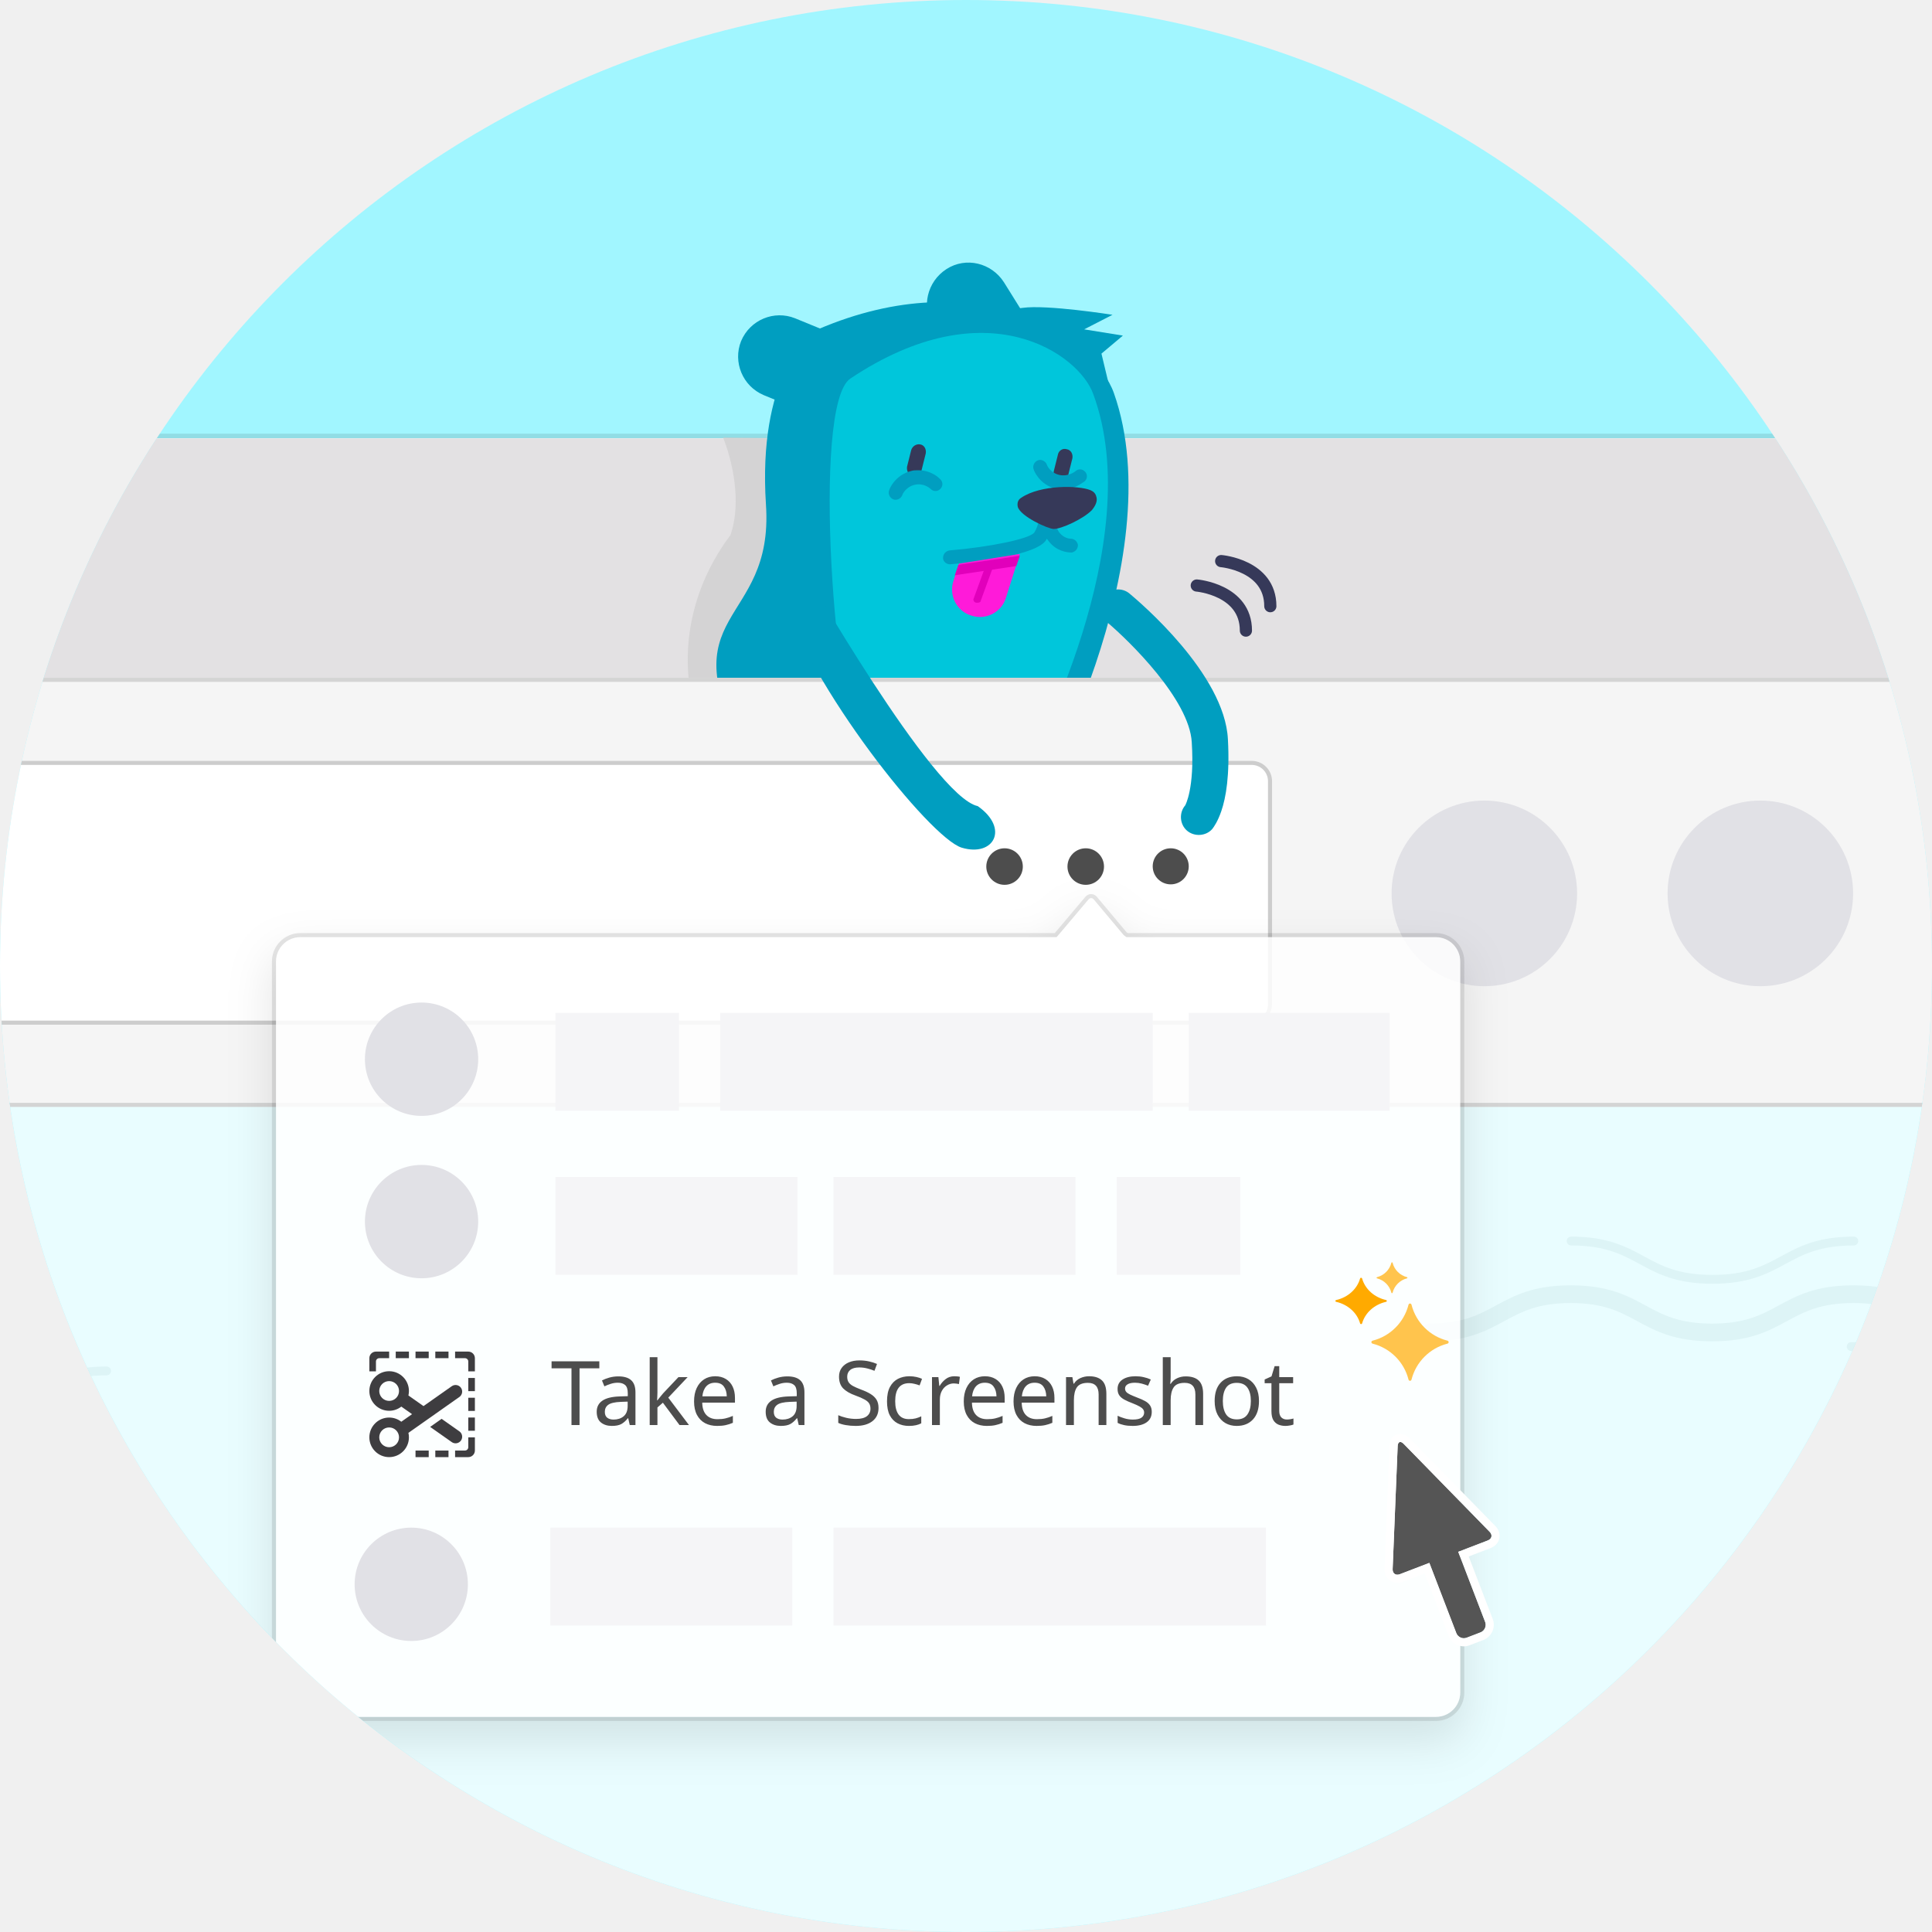
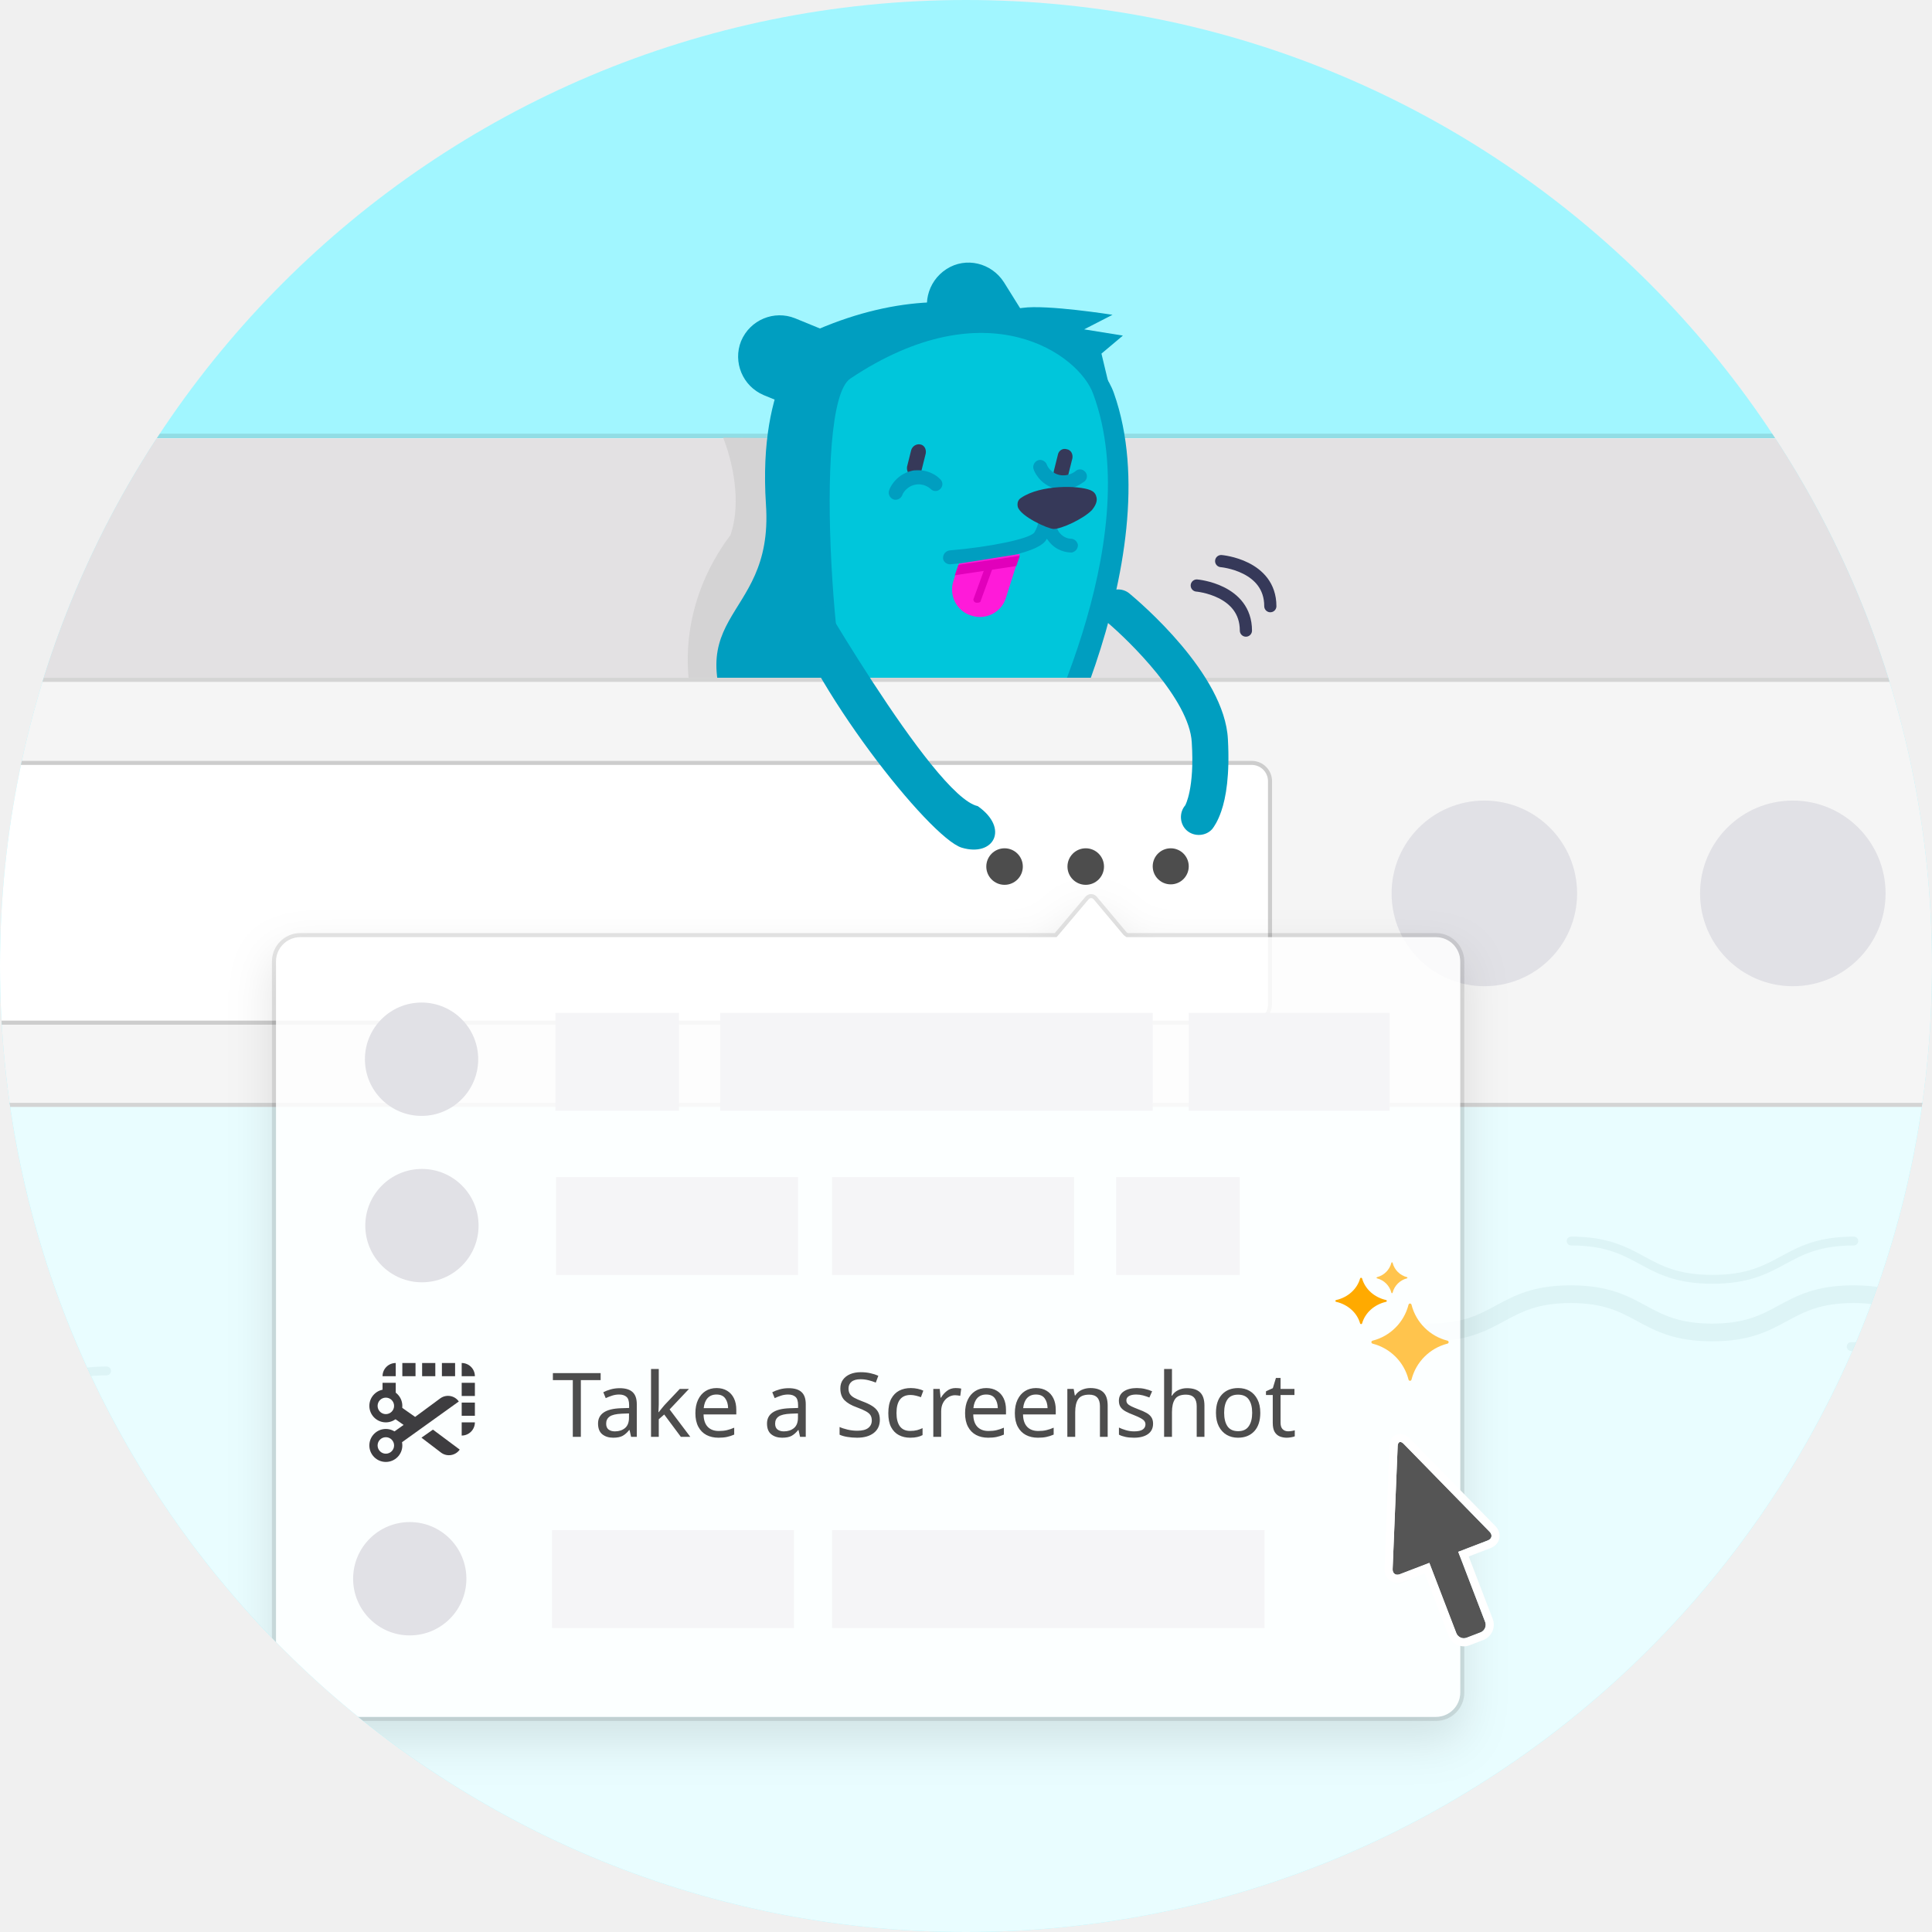
<svg xmlns="http://www.w3.org/2000/svg" xmlns:xlink="http://www.w3.org/1999/xlink" width="476px" height="476px" viewBox="0 0 476 476" version="1.1">
  <defs>
    <circle id="path-1" cx="238" cy="238" r="238" />
    <rect id="path-3" x="0" y="0" width="793.886" height="454.187" />
    <rect id="path-5" x="34.883" y="57.739" width="721.714" height="481.141" rx="3" />
    <filter x="-0.4%" y="-0.6%" width="100.8%" height="101.2%" filterUnits="objectBoundingBox" id="filter-6">
      <feMorphology radius="1" operator="dilate" in="SourceAlpha" result="shadowSpreadOuter1" />
      <feOffset dx="0" dy="0" in="shadowSpreadOuter1" result="shadowOffsetOuter1" />
      <feColorMatrix values="0 0 0 0 0   0 0 0 0 0   0 0 0 0 0  0 0 0 0.1 0" type="matrix" in="shadowOffsetOuter1" />
    </filter>
    <polygon id="path-7" points="0.082 5.702 1.127 2.692 16.253 0.475 14.452 5.702 0.082 5.702" />
    <polygon id="path-9" points="34.883 116.757 756.597 116.757 756.597 222.682 34.883 222.682" />
    <rect id="path-10" x="34.883" y="221.478" width="721.714" height="261.2" />
    <path d="M34.883,137.22 L478.549,137.22 L478.549,137.22 C481.31,137.22 483.549,139.459 483.549,142.22 L483.549,197.219 L483.549,197.219 C483.549,199.98 481.31,202.219 478.549,202.219 L34.883,202.219 L34.883,137.22 Z" id="path-11" />
    <path d="M305.282,9.894 L118.994,9.894 C115.679,9.894 113,12.581 113,15.894 L113,196 C113,199.321 115.683,202 118.994,202 L398.778,202 C402.092,202 404.771,199.314 404.771,196 L404.771,15.894 C404.771,12.573 402.088,9.894 398.778,9.894 L322.552,9.894 C322.087,9.614 321.826,9.365 321.826,9.365 L314.47,0.596 C314.114,0.171 313.543,0.171 313.19,0.589 L305.509,9.69 C305.509,9.69 305.432,9.771 305.282,9.894 Z" id="path-12" />
    <filter x="-6.9%" y="-7.4%" width="113.7%" height="119.8%" filterUnits="objectBoundingBox" id="filter-14">
      <feMorphology radius="1" operator="dilate" in="SourceAlpha" result="shadowSpreadOuter1" />
      <feOffset dx="0" dy="5" in="shadowSpreadOuter1" result="shadowOffsetOuter1" />
      <feGaussianBlur stdDeviation="5.5" in="shadowOffsetOuter1" result="shadowBlurOuter1" />
      <feComposite in="shadowBlurOuter1" in2="SourceAlpha" operator="out" result="shadowBlurOuter1" />
      <feColorMatrix values="0 0 0 0 0   0 0 0 0 0   0 0 0 0 0  0 0 0 0.1 0" type="matrix" in="shadowBlurOuter1" />
    </filter>
    <path d="M550.807,347.015 L558.585,347.015 C559.68,347.015 560.23,346.196 559.795,345.186 L547.785,317.354 C547.352,316.351 546.642,316.344 546.206,317.354 L534.196,345.186 C533.763,346.189 534.302,347.015 535.405,347.015 L543.183,347.015 L543.183,365.524 C543.183,366.626 544.08,367.518 545.186,367.518 L548.804,367.518 C549.903,367.518 550.807,366.625 550.807,365.524 L550.807,347.015 Z" id="path-15" />
  </defs>
  <g id="Landing-page" stroke="none" stroke-width="1" fill="none" fill-rule="evenodd">
    <g id="Landing-Page_Desktop" transform="translate(-794, -854)">
      <g id="Sec-1" transform="translate(0, 767)">
        <g id="Image" transform="translate(794, 87)">
          <mask id="mask-2" fill="white">
            <use xlink:href="#path-1" />
          </mask>
          <use id="Mask" fill="#A1F6FF" xlink:href="#path-1" />
          <g id="Group-2" mask="url(#mask-2)">
            <g transform="translate(-193, 37)">
              <g id="Group-4" stroke-width="1" fill="none" fill-rule="evenodd">
                <rect id="Rectangle-4" x="0" y="0" width="842" height="433.327" />
                <g id="Group-3" transform="translate(22.85429, 13.24053)">
                  <mask id="mask-4" fill="white">
                    <use xlink:href="#path-3" />
                  </mask>
                  <g id="Rectangle-4-Copy" />
                  <g id="Rectangle-Copy-2" mask="url(#mask-4)">
                    <use fill="black" fill-opacity="1" filter="url(#filter-6)" xlink:href="#path-5" />
                    <use fill="#FFFFFF" fill-rule="evenodd" xlink:href="#path-5" />
                  </g>
                  <polygon id="Rectangle-9-Copy" fill="#E3E1E3" mask="url(#mask-4)" points="34.883 57.777 756.597 57.777 756.597 116.757 34.883 116.757" />
                  <g id="Page-1" mask="url(#mask-4)">
                    <g transform="translate(339, 14)">
                      <g id="Group-47" stroke-width="1" fill="none">
                        <path d="M42.017,41.494 C40.654,41.494 39.461,41.324 38.097,40.811 L19.351,33.127 C14.068,30.907 11.682,24.931 13.727,19.808 C15.942,14.514 21.907,12.124 27.02,14.173 L45.767,21.857 C51.05,24.077 53.436,30.054 51.391,35.176 C49.857,39.104 46.107,41.494 42.017,41.494" id="Fill-1" fill="#009EC0" />
                        <path d="M56.844,145.486 C84.139,145.486 106.267,148.85 106.267,153 C106.267,157.149 84.139,160.513 56.844,160.513 C29.549,160.513 7.421,157.149 7.421,153 C7.421,148.85 29.549,145.486 56.844,145.486" id="Fill-3" fill="#EDEDF2" />
                        <g id="Group-7" transform="translate(59.476, 0)" fill="#009EC0">
                          <path d="M22.25,40.128 C18.842,40.128 15.433,38.421 13.558,35.347 L1.629,16.222 C-1.439,11.441 0.095,5.123 4.867,2.049 C9.639,-1.025 15.944,0.512 19.012,5.294 L30.942,24.418 C34.009,29.2 32.476,35.518 27.704,38.591 C25.999,39.616 24.125,40.128 22.25,40.128" id="Fill-5" />
                        </g>
                        <path d="M74.154,43.502 C71.598,44.61 9.276,43.502 9.276,43.502 C9.276,43.502 14.842,56.535 11.132,67.563 C-0.928,83.603 -2.722,103.848 6.155,120.94 C10.586,129.62 64.44,143.285 74.154,136.822 C77.051,134.975 100.184,43.502 100.184,43.502 C100.184,43.502 76.993,44.505 75.138,43.502" id="Fill-8" fill-opacity="0.6" fill="#CACACA" />
                        <path d="M32.644,16.905 C30.087,17.93 17.817,29.029 19.862,60.107 C21.907,90.502 -5.19,85.55 15.431,122.263 C19.862,130.289 73.716,142.925 83.43,136.948 C86.328,135.241 120.072,73.597 105.586,32.615 C100.814,19.125 72.523,-0.171 32.644,16.905" id="Fill-8" fill="#009EC0" />
                        <path d="M16.113,95.966 C16.113,95.966 13.045,116.628 14.238,126.874 C15.431,137.119 18.158,142.754 20.032,141.73 C22.078,140.705 27.361,110.652 27.361,110.652 L16.113,95.966 Z" id="Fill-10" fill="#009EC0" />
                        <path d="M93.145,114.067 C93.145,114.067 86.839,134.046 81.215,142.754 C75.761,151.463 70.649,155.22 69.285,153.512 C67.922,151.804 76.613,122.434 76.613,122.434 L93.145,114.067 Z" id="Fill-12" fill="#009EC0" />
                        <path d="M38.438,16.393 C47.471,11.782 71.841,13.319 83.09,11.612 C89.054,10.758 105.245,13.319 105.245,13.319 L98.257,16.905 L107.801,18.442 L102.518,22.882 L104.563,31.42 L103.029,30.566 L49.345,15.71 L38.438,16.393 Z" id="Fill-14" fill="#009EC0" />
                        <path d="M40.654,29.029 C30.94,35.518 36.904,113.384 43.721,121.922 C54.799,135.582 80.533,132.68 83.942,125.508 C85.135,122.775 114.107,69.499 100.473,32.786 C97.064,23.223 74.398,6.489 40.654,29.029" id="Fill-18" fill="#00C6DB" />
                        <path d="M57.867,45.251 C58.889,45.422 59.4,46.446 59.23,47.471 L58.208,51.569 C58.037,52.594 57.015,53.106 55.992,52.935 C54.969,52.764 54.458,51.74 54.629,50.715 L55.651,46.617 C55.992,45.593 57.015,45.08 57.867,45.251" id="Fill-20" fill="#363959" />
                        <path d="M93.997,46.446 C95.019,46.617 95.53,47.642 95.36,48.666 L94.338,52.764 C94.167,53.789 93.145,54.301 92.122,54.131 C91.099,53.96 90.588,52.935 90.759,51.911 L91.781,47.812 C91.952,46.788 92.974,46.105 93.997,46.446" id="Fill-22" fill="#363959" />
                        <path d="M57.365,58.895 C56.854,58.895 56.172,58.895 55.661,58.724 C51.571,57.7 50.207,54.114 50.207,53.943 C49.867,53.089 50.378,52.065 51.23,51.723 C52.082,51.382 53.105,51.894 53.446,52.748 C53.446,52.918 54.298,54.797 56.513,55.309 C58.729,55.821 60.263,54.455 60.433,54.285 C61.115,53.601 62.137,53.601 62.819,54.285 C63.501,54.968 63.501,55.992 62.819,56.675 C62.478,57.017 60.603,58.895 57.365,58.895" id="Fill-24" fill="#009EC0" transform="translate(56.71542, 55.25558) scale(1, -1) translate(-56.71542, -55.25558) " />
                        <path d="M92.974,56.35 C92.463,56.35 91.781,56.35 91.27,56.18 C87.18,55.155 85.816,51.569 85.816,51.398 C85.475,50.545 85.987,49.52 86.839,49.179 C87.691,48.837 88.714,49.349 89.054,50.203 C89.054,50.374 89.906,52.252 92.122,52.764 C94.338,53.277 96.042,51.911 96.042,51.911 C96.723,51.228 97.746,51.228 98.428,51.911 C99.109,52.594 99.109,53.618 98.428,54.301 C98.087,54.472 96.042,56.35 92.974,56.35" id="Fill-26" fill="#009EC0" />
                        <path d="M65.195,74.792 C64.343,74.792 63.491,74.109 63.491,73.255 C63.491,72.231 64.172,71.548 65.025,71.377 C75.25,70.523 84.964,68.474 85.987,66.937 C87.18,65.059 87.35,62.327 87.35,62.156 C87.35,61.302 88.202,60.619 89.054,60.619 C89.906,60.619 90.759,61.302 90.759,62.156 C90.929,63.693 91.44,66.084 92.122,66.937 C93.315,68.474 94.849,68.474 94.849,68.474 C95.871,68.474 96.553,69.157 96.723,70.011 C96.723,71.036 96.042,71.719 95.19,71.889 C93.997,71.889 91.44,71.548 89.566,69.157 C89.395,68.987 89.225,68.645 89.054,68.474 C89.054,68.645 88.884,68.645 88.884,68.816 C86.498,72.572 71.671,74.28 65.195,74.792 L65.195,74.792" id="Fill-28" fill="#009EC0" />
                        <path d="M83.601,59.766 C82.237,60.619 89.736,64.376 90.759,64.376 C92.292,64.376 99.791,61.132 99.45,58.57 C99.28,57.204 88.714,56.35 83.601,59.766" id="Fill-30" fill="#363959" />
                        <path d="M86.157,60.278 C87.691,61.132 90.077,62.327 90.759,62.498 C92.122,62.327 95.871,60.619 97.235,59.253 C95.019,58.912 89.906,58.741 86.157,60.278 M90.759,66.084 L90.759,66.084 C89.395,66.084 82.578,63.01 81.897,60.619 C81.726,59.766 81.897,58.912 82.749,58.399 C87.521,55.155 96.894,55.326 99.791,56.521 C100.984,57.033 101.155,57.716 101.325,58.399 C101.495,59.424 100.984,60.449 100.132,61.473 C97.916,63.693 92.633,66.084 90.759,66.084" id="Fill-32" fill="#363959" />
                        <path d="M67.41,74.622 L66.047,78.891 C64.854,82.476 66.899,86.404 70.478,87.428 C74.057,88.624 77.977,86.575 78.999,82.989 L82.408,72.231 L67.41,74.622 Z" id="Fill-45" fill="#FF1AD9" />
                      </g>
                      <g id="Group-50" stroke-width="1" fill="none" transform="translate(66.15714, 72.2211)">
                        <mask id="mask-8" fill="white">
                          <use xlink:href="#path-7" />
                        </mask>
                        <g id="Clip-49" />
                        <polygon id="Fill-48" fill="#E100BB" mask="url(#mask-8)" points="-2.654 5.702 18.487 2.534 19.69 -2.692 5.596 -4.593" />
                      </g>
                      <path d="M72.013,84.258 L71.625,84.258 C71.041,84.084 70.847,83.562 71.041,83.215 L73.957,75.215 C74.152,74.694 74.735,74.52 75.124,74.694 C75.707,74.868 75.902,75.389 75.707,75.737 L72.791,83.736 C72.791,84.084 72.402,84.258 72.013,84.258" id="Fill-51" fill="#E100BB" />
                    </g>
                  </g>
                  <g id="Group" mask="url(#mask-4)" stroke-linecap="round" stroke="#363959" stroke-width="3">
                    <g transform="translate(465, 88)">
                      <path d="M6.014,0 C6.014,0 18.124,1.01 18.124,11.108" id="Path-5-Copy" />
                      <path d="M0,6.018 C0,6.018 12.11,7.028 12.11,17.126" id="Path-5-Copy-2" />
                    </g>
                  </g>
                  <g id="Rectangle-9" mask="url(#mask-4)">
                    <use fill="#F5F5F5" fill-rule="evenodd" xlink:href="#path-9" />
                    <path stroke="#D4D4D4" stroke-width="1" d="M756.097,222.182 L756.597,222.182 L756.097,222.682 L756.097,222.182 Z M35.383,117.257 L35.383,222.182 L756.097,222.182 L756.097,117.257 L35.383,117.257 Z" />
                  </g>
                  <g id="Glyph-/-Add---on-/-Page-shot" mask="url(#mask-4)">
-                     <g transform="translate(259.1457, 291.7595)" id="Pageshot-2">
-                       <g>
-                         <path d="M5.625,27.188 C4.072,27.188 2.812,25.928 2.812,24.376 C2.812,22.822 4.072,21.563 5.625,21.563 C7.178,21.563 8.438,22.822 8.438,24.376 C8.438,25.928 7.178,27.188 5.625,27.188 M11.106,12.473 L15.398,15.495 L23.437,9.836 C24.282,9.243 25.458,9.451 26.049,10.295 C26.639,11.141 26.433,12.314 25.589,12.907 L18.655,17.789 L18.658,17.792 L15.526,19.992 L11.106,23.104 C11.2,23.513 11.25,23.939 11.25,24.376 C11.25,27.481 8.732,30.001 5.625,30.001 C2.518,30.001 0,27.481 0,24.376 C0,21.269 2.518,18.751 5.625,18.751 C6.93,18.751 8.13,19.195 9.085,19.94 L12.141,17.788 L9.086,15.637 C8.132,16.384 6.93,16.828 5.625,16.828 C2.518,16.828 0,14.308 0,11.203 C0,8.096 2.518,5.578 5.625,5.578 C8.732,5.578 11.25,8.096 11.25,11.203 C11.25,11.64 11.2,12.065 11.106,12.473 Z M25.589,22.671 C26.433,23.262 26.641,24.436 26.048,25.283 C25.458,26.127 24.282,26.333 23.438,25.742 L17.287,21.411 L20.543,19.116 L25.589,22.671 Z M28.125,22.5 L28.125,18.75 L30,18.75 L30,22.5 L28.125,22.5 Z M8.438,11.203 C8.438,9.649 7.178,8.391 5.625,8.391 C4.072,8.391 2.812,9.649 2.812,11.203 C2.812,12.756 4.072,14.016 5.625,14.016 C7.178,14.016 8.438,12.756 8.438,11.203 Z M18.75,1.875 L18.75,0 L22.5,0 L22.5,1.875 L18.75,1.875 Z M28.125,11.25 L28.125,7.5 L30,7.5 L30,11.25 L28.125,11.25 Z M28.125,16.875 L28.125,13.125 L30,13.125 L30,16.875 L28.125,16.875 Z M28.125,27.181 L28.125,24.376 L30,24.376 L30,28.126 C30,29.161 29.162,30.001 28.125,30.001 L24.375,30.001 L24.375,28.126 L27.182,28.126 C27.701,28.126 28.125,27.702 28.125,27.181 Z M1.875,2.815 L1.875,5.626 L0,5.626 L0,1.876 C0,0.839 0.838,0.001 1.875,0.001 L5.625,0.001 L5.625,1.876 L2.814,1.876 C2.297,1.876 1.875,2.296 1.875,2.815 Z M13.125,30 L13.125,28.125 L16.875,28.125 L16.875,30 L13.125,30 Z M28.125,0.001 C29.162,0.001 30,0.839 30,1.876 L30,5.626 L28.125,5.626 L28.125,2.808 C28.125,2.294 27.707,1.876 27.193,1.876 L24.375,1.876 L24.375,0.001 L28.125,0.001 Z M13.125,1.875 L13.125,0 L16.875,0 L16.875,1.875 L13.125,1.875 Z M18.75,30 L18.75,28.125 L22.5,28.125 L22.5,30 L18.75,30 Z M7.5,1.875 L7.5,0 L11.25,0 L11.25,1.875 L7.5,1.875 Z" id="Combined-Shape" fill="#3E3D40" />
+                     <g transform="translate(259.1457, 291.7595)" id="screenshot-16">
+                       <g transform="translate(0, 0.9375)">
+                         <path d="M9.375,3.75 L13.125,3.75 L13.125,0 L9.375,0 L9.375,3.75 Z M3.75,3.75 L7.5,3.75 L7.5,0 C5.429,-2.08166817e-16 3.75,1.679 3.75,3.75 L3.75,3.75 Z M15,3.75 L18.75,3.75 L18.75,0 L15,0 L15,3.75 Z M20.625,3.75 L24.375,3.75 L24.375,0 L20.625,0 L20.625,3.75 Z M26.25,0 L26.25,3.75 L30,3.75 C30,1.679 28.321,0 26.25,0 Z M26.25,9.375 L30,9.375 L30,5.625 L26.25,5.625 L26.25,9.375 Z M26.25,15 L30,15 L30,11.25 L26.25,11.25 L26.25,15 Z M26.25,20.625 C28.321,20.625 30,18.946 30,16.875 L26.25,16.875 L26.25,20.625 Z M3.75,9.375 L7.5,9.375 L7.5,5.625 L3.75,5.625 L3.75,9.375 Z" id="Shape" fill="#3E3D40" fill-rule="nonzero" />
+                         <path d="M4.688,7.5 C2.099,7.5 3.17040821e-16,9.599 0,12.188 C-3.17040821e-16,14.776 2.099,16.875 4.688,16.875 C7.276,16.875 9.375,14.776 9.375,12.188 C9.375,10.944 8.881,9.752 8.002,8.873 C7.123,7.994 5.931,7.5 4.688,7.5 Z M4.688,14.531 C3.393,14.531 2.344,13.482 2.344,12.188 C2.344,10.893 3.393,9.844 4.688,9.844 C5.982,9.844 7.031,10.893 7.031,12.188 C7.031,13.482 5.982,14.531 4.688,14.531 Z" id="Shape" fill="#3E3D40" fill-rule="nonzero" />
+                         <path d="M4.688,18.75 C2.099,18.75 3.17040821e-16,20.849 0,23.438 C-3.17040821e-16,26.026 2.099,28.125 4.688,28.125 C7.276,28.125 9.375,26.026 9.375,23.438 C9.375,20.849 7.276,18.75 4.688,18.75 Z M4.688,25.781 C3.393,25.781 2.344,24.732 2.344,23.438 C2.344,22.143 3.393,21.094 4.688,21.094 C5.982,21.094 7.031,22.143 7.031,23.438 C7.031,24.732 5.982,25.781 4.688,25.781 Z" id="Shape" fill="#3E3D40" fill-rule="nonzero" />
+                         <path d="M14.812,21.227 L20.469,25.539 C22.166,26.726 24.504,26.313 25.691,24.617 L18.075,18.938 L14.812,21.227 Z M8.831,22.843 L25.431,10.937 C24.243,9.24 21.906,8.827 20.209,10.014 L13.011,15.322 L8.963,12.484 L7.059,15.729 L9.741,17.604 L6.66,19.781 L8.831,22.843 Z" id="Shape" fill="#3E3D40" fill-rule="nonzero" />
                      </g>
                    </g>
                  </g>
                  <g id="Rectangle-10" mask="url(#mask-4)">
                    <use fill="#E9FDFF" fill-rule="evenodd" xlink:href="#path-10" />
                    <rect stroke="#D4D4D4" stroke-width="1" x="35.383" y="221.978" width="720.714" height="260.2" />
                  </g>
                  <ellipse id="Oval-3-Copy" fill="#E1E1E6" mask="url(#mask-4)" cx="535.854" cy="169.87" rx="22.854" ry="22.87" />
-                   <ellipse id="Oval-3-Copy-5" fill="#E1E1E6" mask="url(#mask-4)" cx="603.854" cy="169.87" rx="22.854" ry="22.87" />
+                   <ellipse id="Oval-3-Copy-5" fill="#E1E1E6" mask="url(#mask-4)" cx="611.854" cy="169.87" rx="22.854" ry="22.87" />
                  <g id="Rectangle-8" mask="url(#mask-4)">
                    <use fill="#FFFFFF" fill-rule="evenodd" xlink:href="#path-11" />
                    <path stroke-opacity="0.474" stroke="#979797" stroke-width="1" d="M35.383,137.72 L35.383,201.719 L478.549,201.719 C481.034,201.719 483.049,199.704 483.049,197.219 L483.049,142.22 C483.049,139.735 481.034,137.72 478.549,137.72 L35.383,137.72 Z" />
                  </g>
                  <path d="M473.705,147.712 C470.169,147.712 464.645,146.825 456.468,143.499 C441.441,137.512 431.496,111.791 430.391,108.909 C429.507,106.691 430.612,104.03 433.043,103.144 C435.253,102.257 437.905,103.365 438.789,105.804 C441.441,112.678 450.28,131.303 460.004,135.295 C470.611,139.729 475.252,138.842 475.252,138.842 C477.462,137.955 480.114,139.064 480.998,141.281 C481.882,143.499 480.777,146.159 478.567,147.046 C477.904,147.268 476.357,147.712 473.705,147.712" id="Fill-16" fill="#009EC0" mask="url(#mask-4)" transform="translate(455.6959, 125.2758) scale(-1, 1) rotate(71) translate(-455.6959, -125.2758) " />
                  <path d="M367.725,89.263 C367.725,89.263 400.012,146 411.036,148.365 C418.911,153.881 414.974,160.973 407.099,158.609 C399.224,156.245 369.3,118.42 363,96.355 C363.787,86.899 367.725,89.263 367.725,89.263 Z" id="Path-2" fill="#009EC0" mask="url(#mask-4)" />
                </g>
              </g>
              <g id="Context-Menu-Copy-2" stroke-width="1" fill="none" fill-rule="evenodd" transform="translate(148, 184)">
                <g id="Group-5" transform="translate(0, 83.675)" fill="#DDF4F6">
                  <path d="M536.47,25.795 C527.212,25.795 522.538,23.265 518.021,20.818 C513.793,18.526 509.799,16.366 501.646,16.366 C493.492,16.366 489.501,18.526 485.271,20.816 C480.754,23.265 476.079,25.795 466.82,25.795 C457.563,25.795 452.89,23.265 448.371,20.818 C444.144,18.526 440.152,16.366 431.996,16.366 C423.845,16.366 419.853,18.529 415.626,20.818 C411.106,23.265 406.436,25.795 397.181,25.795 C395.975,25.795 395,24.819 395,23.612 C395,22.405 395.975,21.43 397.181,21.43 C405.333,21.43 409.322,19.269 413.547,16.979 C418.069,14.53 422.739,12 431.996,12 C441.256,12 445.928,14.53 450.445,16.977 C454.675,19.269 458.666,21.43 466.82,21.43 C474.976,21.43 478.97,19.266 483.197,16.977 C487.714,14.53 492.389,12 501.646,12 C510.903,12 515.578,14.53 520.095,16.977 C524.324,19.269 528.316,21.43 536.47,21.43 C544.623,21.43 548.615,19.269 552.844,16.977 C557.362,14.53 562.036,12 571.293,12 C572.5,12 573.475,12.976 573.475,14.183 C573.475,15.388 572.5,16.366 571.293,16.366 C563.14,16.366 559.146,18.526 554.919,20.818 C550.401,23.265 545.727,25.795 536.47,25.795" id="Fill-1-Copy" />
                  <path d="M36.432,43.612 C27.45,43.612 22.902,41.148 18.502,38.764 C14.148,36.407 10.037,34.183 1.611,34.183 C1.009,34.183 0.52,33.694 0.52,33.091 C0.52,32.487 1.009,32 1.611,32 C10.591,32 15.139,34.462 19.538,36.844 C23.892,39.203 28.004,41.43 36.432,41.43 C44.861,41.43 48.972,39.203 53.324,36.848 C57.73,34.462 62.278,32 71.26,32 C71.862,32 72.351,32.487 72.351,33.091 C72.351,33.694 71.862,34.183 71.26,34.183 C62.832,34.183 58.72,36.407 54.369,38.762 C49.962,41.15 45.415,43.612 36.432,43.612" id="Fill-3" />
                  <path d="M466.912,11.612 C457.93,11.612 453.382,9.148 448.982,6.764 C444.628,4.407 440.517,2.183 432.091,2.183 C431.489,2.183 431,1.694 431,1.091 C431,0.487 431.489,0 432.091,0 C441.071,0 445.619,2.462 450.018,4.844 C454.372,7.203 458.484,9.43 466.912,9.43 C475.341,9.43 479.452,7.203 483.804,4.848 C488.21,2.462 492.758,0 501.74,0 C502.342,0 502.831,0.487 502.831,1.091 C502.831,1.694 502.342,2.183 501.74,2.183 C493.312,2.183 489.2,4.407 484.849,6.762 C480.442,9.15 475.895,11.612 466.912,11.612" id="Fill-3-Copy" />
                  <path d="M535.912,37.612 C526.93,37.612 522.382,35.148 517.982,32.764 C513.628,30.407 509.517,28.183 501.091,28.183 C500.489,28.183 500,27.694 500,27.091 C500,26.487 500.489,26 501.091,26 C510.071,26 514.619,28.462 519.018,30.844 C523.372,33.203 527.484,35.43 535.912,35.43 C544.341,35.43 548.452,33.203 552.802,30.846 C557.206,28.462 561.753,26 570.734,26 C571.336,26 571.824,26.487 571.824,27.091 C571.824,27.694 571.336,28.183 570.734,28.183 C562.308,28.183 558.196,30.407 553.844,32.762 C549.442,35.148 544.895,37.612 535.912,37.612" id="Fill-5-Copy" />
                </g>
                <mask id="mask-13" fill="white">
                  <use xlink:href="#path-12" />
                </mask>
                <g id="Combined-Shape-Copy">
                  <use fill="black" fill-opacity="1" filter="url(#filter-14)" xlink:href="#path-12" />
                  <use fill-opacity="0.845" fill="#FFFFFF" fill-rule="evenodd" xlink:href="#path-12" />
                  <path stroke-opacity="0.1" stroke="#000000" stroke-width="1" d="M305.097,9.394 C305.115,9.378 305.125,9.369 305.127,9.368 L312.808,0.266 C313.362,-0.39 314.299,-0.387 314.853,0.274 L322.17,9.003 C322.263,9.091 322.441,9.234 322.694,9.394 L398.778,9.394 C402.367,9.394 405.271,12.3 405.271,15.894 L405.271,196 C405.271,199.591 402.367,202.5 398.778,202.5 L118.994,202.5 C115.405,202.5 112.5,199.595 112.5,196 L112.5,15.894 C112.5,12.303 115.404,9.394 118.994,9.394 L305.097,9.394 Z" />
                </g>
              </g>
              <g id="Combined-Shape" fill="none" transform="translate(546.9953, 342.2071) rotate(-21) translate(-546.9953, -342.2071) ">
                <use fill="#555555" fill-rule="evenodd" xlink:href="#path-15" />
                <path stroke="#FFFFFF" stroke-width="2" d="M551.807,348.015 L551.807,365.524 C551.807,367.177 550.456,368.518 548.804,368.518 L545.186,368.518 C543.529,368.518 542.183,367.179 542.183,365.524 L542.183,348.015 L535.405,348.015 C533.585,348.015 532.559,346.455 533.278,344.79 L545.288,316.958 C546.071,315.143 547.922,315.149 548.703,316.958 L560.713,344.79 C561.433,346.459 560.399,348.015 558.585,348.015 L551.807,348.015 Z" />
              </g>
              <g id="Group-10" stroke-width="1" fill="none" fill-rule="evenodd" transform="translate(280, 210)">
                <ellipse id="Oval-3" fill="#E1E1E6" cx="16.863" cy="13.967" rx="13.954" ry="13.964" />
-                 <ellipse id="Oval-3-Copy-2" fill="#E1E1E6" cx="16.863" cy="53.974" rx="13.954" ry="13.964" />
-                 <ellipse id="Oval-3-Copy-3" fill="#E1E1E6" cx="14.326" cy="143.336" rx="13.954" ry="13.964" />
+                 <ellipse id="Oval-3-Copy-2" fill="#E1E1E6" cx="16.954" cy="54.964" rx="13.954" ry="13.964" />
+                 <ellipse id="Oval-3-Copy-3" fill="#E1E1E6" cx="13.954" cy="141.964" rx="13.954" ry="13.964" />
                <text id="Take-a-Screenshot" font-family="SFUIText-Semibold, SF UI Text" font-size="22" font-weight="500" letter-spacing="-0.147" fill="#4D4D4D">
-                   <tspan x="48.674" y="104.097">Take a Screenshot</tspan>
+                   <tspan x="49" y="107">Take a Screenshot</tspan>
                </text>
-                 <g id="Glyph-/-Add---on-/-Page-shot" transform="translate(4, 86)" fill="#3E3D40">
-                   <g id="Pageshot-2">
-                     <path d="M4.875,23.563 C3.53,23.563 2.438,22.471 2.438,21.126 C2.438,19.779 3.53,18.688 4.875,18.688 C6.221,18.688 7.312,19.779 7.312,21.126 C7.312,22.471 6.221,23.563 4.875,23.563 M9.625,10.81 L13.345,13.429 L20.312,8.524 C21.045,8.011 22.064,8.191 22.575,8.922 C23.087,9.655 22.909,10.673 22.177,11.186 L16.167,15.417 L16.17,15.419 L13.456,17.326 L9.625,20.024 C9.707,20.378 9.75,20.747 9.75,21.126 C9.75,23.817 7.568,26.001 4.875,26.001 C2.182,26.001 0,23.817 0,21.126 C0,18.433 2.182,16.251 4.875,16.251 C6.006,16.251 7.046,16.636 7.873,17.281 L10.523,15.416 L7.874,13.552 C7.047,14.199 6.006,14.585 4.875,14.585 C2.182,14.585 0,12.401 0,9.71 C0,7.017 2.182,4.835 4.875,4.835 C7.568,4.835 9.75,7.017 9.75,9.71 C9.75,10.088 9.707,10.456 9.625,10.81 Z M22.177,19.648 C22.908,20.16 23.089,21.177 22.575,21.912 C22.063,22.643 21.045,22.822 20.313,22.31 L14.982,18.556 L17.804,16.567 L22.177,19.648 Z M24.375,19.5 L24.375,16.25 L26,16.25 L26,19.5 L24.375,19.5 Z M7.312,9.71 C7.312,8.362 6.221,7.272 4.875,7.272 C3.53,7.272 2.438,8.362 2.438,9.71 C2.438,11.055 3.53,12.147 4.875,12.147 C6.221,12.147 7.312,11.055 7.312,9.71 Z M16.25,1.625 L16.25,0 L19.5,0 L19.5,1.625 L16.25,1.625 Z M24.375,9.75 L24.375,6.5 L26,6.5 L26,9.75 L24.375,9.75 Z M24.375,14.625 L24.375,11.375 L26,11.375 L26,14.625 L24.375,14.625 Z M24.375,23.557 L24.375,21.126 L26,21.126 L26,24.376 C26,25.273 25.274,26.001 24.375,26.001 L21.125,26.001 L21.125,24.376 L23.558,24.376 C24.008,24.376 24.375,24.009 24.375,23.557 Z M1.625,2.44 L1.625,4.876 L0,4.876 L0,1.626 C0,0.727 0.726,0.001 1.625,0.001 L4.875,0.001 L4.875,1.626 L2.439,1.626 C1.991,1.626 1.625,1.99 1.625,2.44 Z M11.375,26 L11.375,24.375 L14.625,24.375 L14.625,26 L11.375,26 Z M24.375,0.001 C25.274,0.001 26,0.727 26,1.626 L26,4.876 L24.375,4.876 L24.375,2.433 C24.375,1.988 24.013,1.626 23.567,1.626 L21.125,1.626 L21.125,0.001 L24.375,0.001 Z M11.375,1.625 L11.375,0 L14.625,0 L14.625,1.625 L11.375,1.625 Z M16.25,26 L16.25,24.375 L19.5,24.375 L19.5,26 L16.25,26 Z M6.5,1.625 L6.5,0 L9.75,0 L9.75,1.625 L6.5,1.625 Z" id="Combined-Shape" />
+                 <g id="Glyph-/-Add---on-/-Page-shot" transform="translate(4, 88)" fill="#3E3D40">
+                   <g id="screenshot-16" transform="translate(0, 0.8125)">
+                     <path d="M8.125,3.25 L11.375,3.25 L11.375,0 L8.125,0 L8.125,3.25 Z M3.25,3.25 L6.5,3.25 L6.5,0 C4.705,-1.80411242e-16 3.25,1.455 3.25,3.25 L3.25,3.25 Z M13,3.25 L16.25,3.25 L16.25,0 L13,0 L13,3.25 Z M17.875,3.25 L21.125,3.25 L21.125,0 L17.875,0 L17.875,3.25 Z M22.75,0 L22.75,3.25 L26,3.25 C26,1.455 24.545,0 22.75,0 Z M22.75,8.125 L26,8.125 L26,4.875 L22.75,4.875 L22.75,8.125 Z M22.75,13 L26,13 L26,9.75 L22.75,9.75 L22.75,13 Z M22.75,17.875 C24.545,17.875 26,16.42 26,14.625 L22.75,14.625 L22.75,17.875 Z M3.25,8.125 L6.5,8.125 L6.5,4.875 L3.25,4.875 L3.25,8.125 Z" id="Shape" fill-rule="nonzero" />
+                     <path d="M4.062,6.5 C1.819,6.5 2.74768711e-16,8.319 0,10.562 C-2.74768711e-16,12.806 1.819,14.625 4.062,14.625 C6.306,14.625 8.125,12.806 8.125,10.562 C8.125,9.485 7.697,8.452 6.935,7.69 C6.173,6.928 5.14,6.5 4.062,6.5 Z M4.062,12.594 C2.941,12.594 2.031,11.684 2.031,10.562 C2.031,9.441 2.941,8.531 4.062,8.531 C5.184,8.531 6.094,9.441 6.094,10.562 C6.094,11.684 5.184,12.594 4.062,12.594 Z" id="Shape" fill-rule="nonzero" />
+                     <path d="M4.062,16.25 C1.819,16.25 2.74768711e-16,18.069 0,20.312 C-2.74768711e-16,22.556 1.819,24.375 4.062,24.375 C6.306,24.375 8.125,22.556 8.125,20.312 C8.125,18.069 6.306,16.25 4.062,16.25 Z M4.062,22.344 C2.941,22.344 2.031,21.434 2.031,20.312 C2.031,19.191 2.941,18.281 4.062,18.281 C5.184,18.281 6.094,19.191 6.094,20.312 C6.094,21.434 5.184,22.344 4.062,22.344 Z" id="Shape" fill-rule="nonzero" />
+                     <path d="M12.838,18.397 L17.74,22.134 C19.211,23.163 21.237,22.805 22.266,21.335 L15.665,16.413 L12.838,18.397 Z M7.654,19.797 L22.04,9.479 C21.011,8.008 18.985,7.65 17.514,8.679 L11.276,13.28 L7.768,10.819 L6.118,13.632 L8.442,15.257 L5.772,17.144 L7.654,19.797 Z" id="Shape" fill-rule="nonzero" />
                  </g>
                </g>
-                 <rect id="Rectangle-3" fill="#F5F5F7" x="48.577" y="129.372" width="59.623" height="24.119" />
-                 <rect id="Rectangle-3-Copy-7" fill="#F5F5F7" x="118.349" y="129.372" width="106.56" height="24.119" />
-                 <rect id="Rectangle-3-Copy" fill="#F5F5F7" x="49.846" y="42.972" width="59.623" height="24.119" />
-                 <rect id="Rectangle-3-Copy-5" fill="#F5F5F7" x="118.349" y="42.972" width="59.623" height="24.119" />
-                 <rect id="Rectangle-3-Copy-6" fill="#F5F5F7" x="188.12" y="42.972" width="30.446" height="24.119" />
+                 <rect id="Rectangle-3" fill="#F5F5F7" x="49" y="130" width="59.623" height="24.119" />
+                 <rect id="Rectangle-3-Copy-7" fill="#F5F5F7" x="118" y="130" width="106.56" height="24.119" />
+                 <rect id="Rectangle-3-Copy" fill="#F5F5F7" x="50" y="43" width="59.623" height="24.119" />
+                 <rect id="Rectangle-3-Copy-5" fill="#F5F5F7" x="118" y="43" width="59.623" height="24.119" />
+                 <rect id="Rectangle-3-Copy-6" fill="#F5F5F7" x="188" y="43" width="30.446" height="24.119" />
                <rect id="Rectangle-3-Copy-2" fill="#F5F5F7" x="49.846" y="2.542" width="30.446" height="24.119" />
                <rect id="Rectangle-3-Copy-3" fill="#F5F5F7" x="90.44" y="2.542" width="106.56" height="24.119" />
                <rect id="Rectangle-3-Copy-4" fill="#F5F5F7" x="205.88" y="2.542" width="49.474" height="24.119" />
              </g>
              <g id="Group-6" stroke-width="1" fill="none" fill-rule="evenodd" transform="translate(535.9543, 288.5986) scale(-1, 1) translate(-535.9543, -288.5986) translate(522, 274)">
                <path d="M17.634,3.658 C15.902,3.219 14.543,1.859 14.105,0.126 C14.063,-0.042 13.846,-0.042 13.804,0.126 C13.365,1.859 12.006,3.219 10.275,3.658 C10.106,3.7 10.106,3.916 10.275,3.959 C12.006,4.398 13.365,5.758 13.804,7.49 C13.846,7.659 14.063,7.659 14.105,7.49 C14.543,5.758 15.902,4.398 17.634,3.959 C17.802,3.916 17.802,3.7 17.634,3.658" id="Fill-48" fill="#FFC44D" />
                <path d="M27.7,9.298 C24.817,8.639 22.547,6.594 21.815,3.996 C21.741,3.746 21.384,3.746 21.316,3.996 C20.589,6.594 18.32,8.639 15.431,9.293 C15.153,9.36 15.153,9.682 15.431,9.743 C18.314,10.403 20.584,12.448 21.316,15.045 C21.39,15.296 21.747,15.296 21.815,15.045 C22.547,12.448 24.817,10.403 27.7,9.743 C27.978,9.682 27.978,9.36 27.7,9.298" id="Fill-50" fill="#FFAA00" />
                <path d="M18.717,19.303 C14.39,18.21 10.986,14.797 9.887,10.467 C9.785,10.052 9.25,10.052 9.141,10.467 C8.048,14.797 4.638,18.204 0.312,19.303 C-0.104,19.406 -0.104,19.941 0.312,20.05 C4.638,21.143 8.043,24.556 9.141,28.885 C9.244,29.301 9.779,29.301 9.887,28.885 C10.98,24.556 14.39,21.149 18.717,20.05 C19.132,19.941 19.132,19.406 18.717,19.303" id="Fill-52" fill="#FFC44D" />
              </g>
              <ellipse id="Oval-4" fill="#4D4D4D" fill-rule="evenodd" cx="481.44" cy="176.443" rx="4.44" ry="4.443" />
            </g>
          </g>
          <circle id="Oval-4-Copy" fill="#4D4D4D" mask="url(#mask-2)" cx="267.5" cy="213.5" r="4.5" />
          <circle id="Oval-4-Copy-2" fill="#4D4D4D" mask="url(#mask-2)" cx="247.5" cy="213.5" r="4.5" />
        </g>
      </g>
    </g>
  </g>
</svg>
